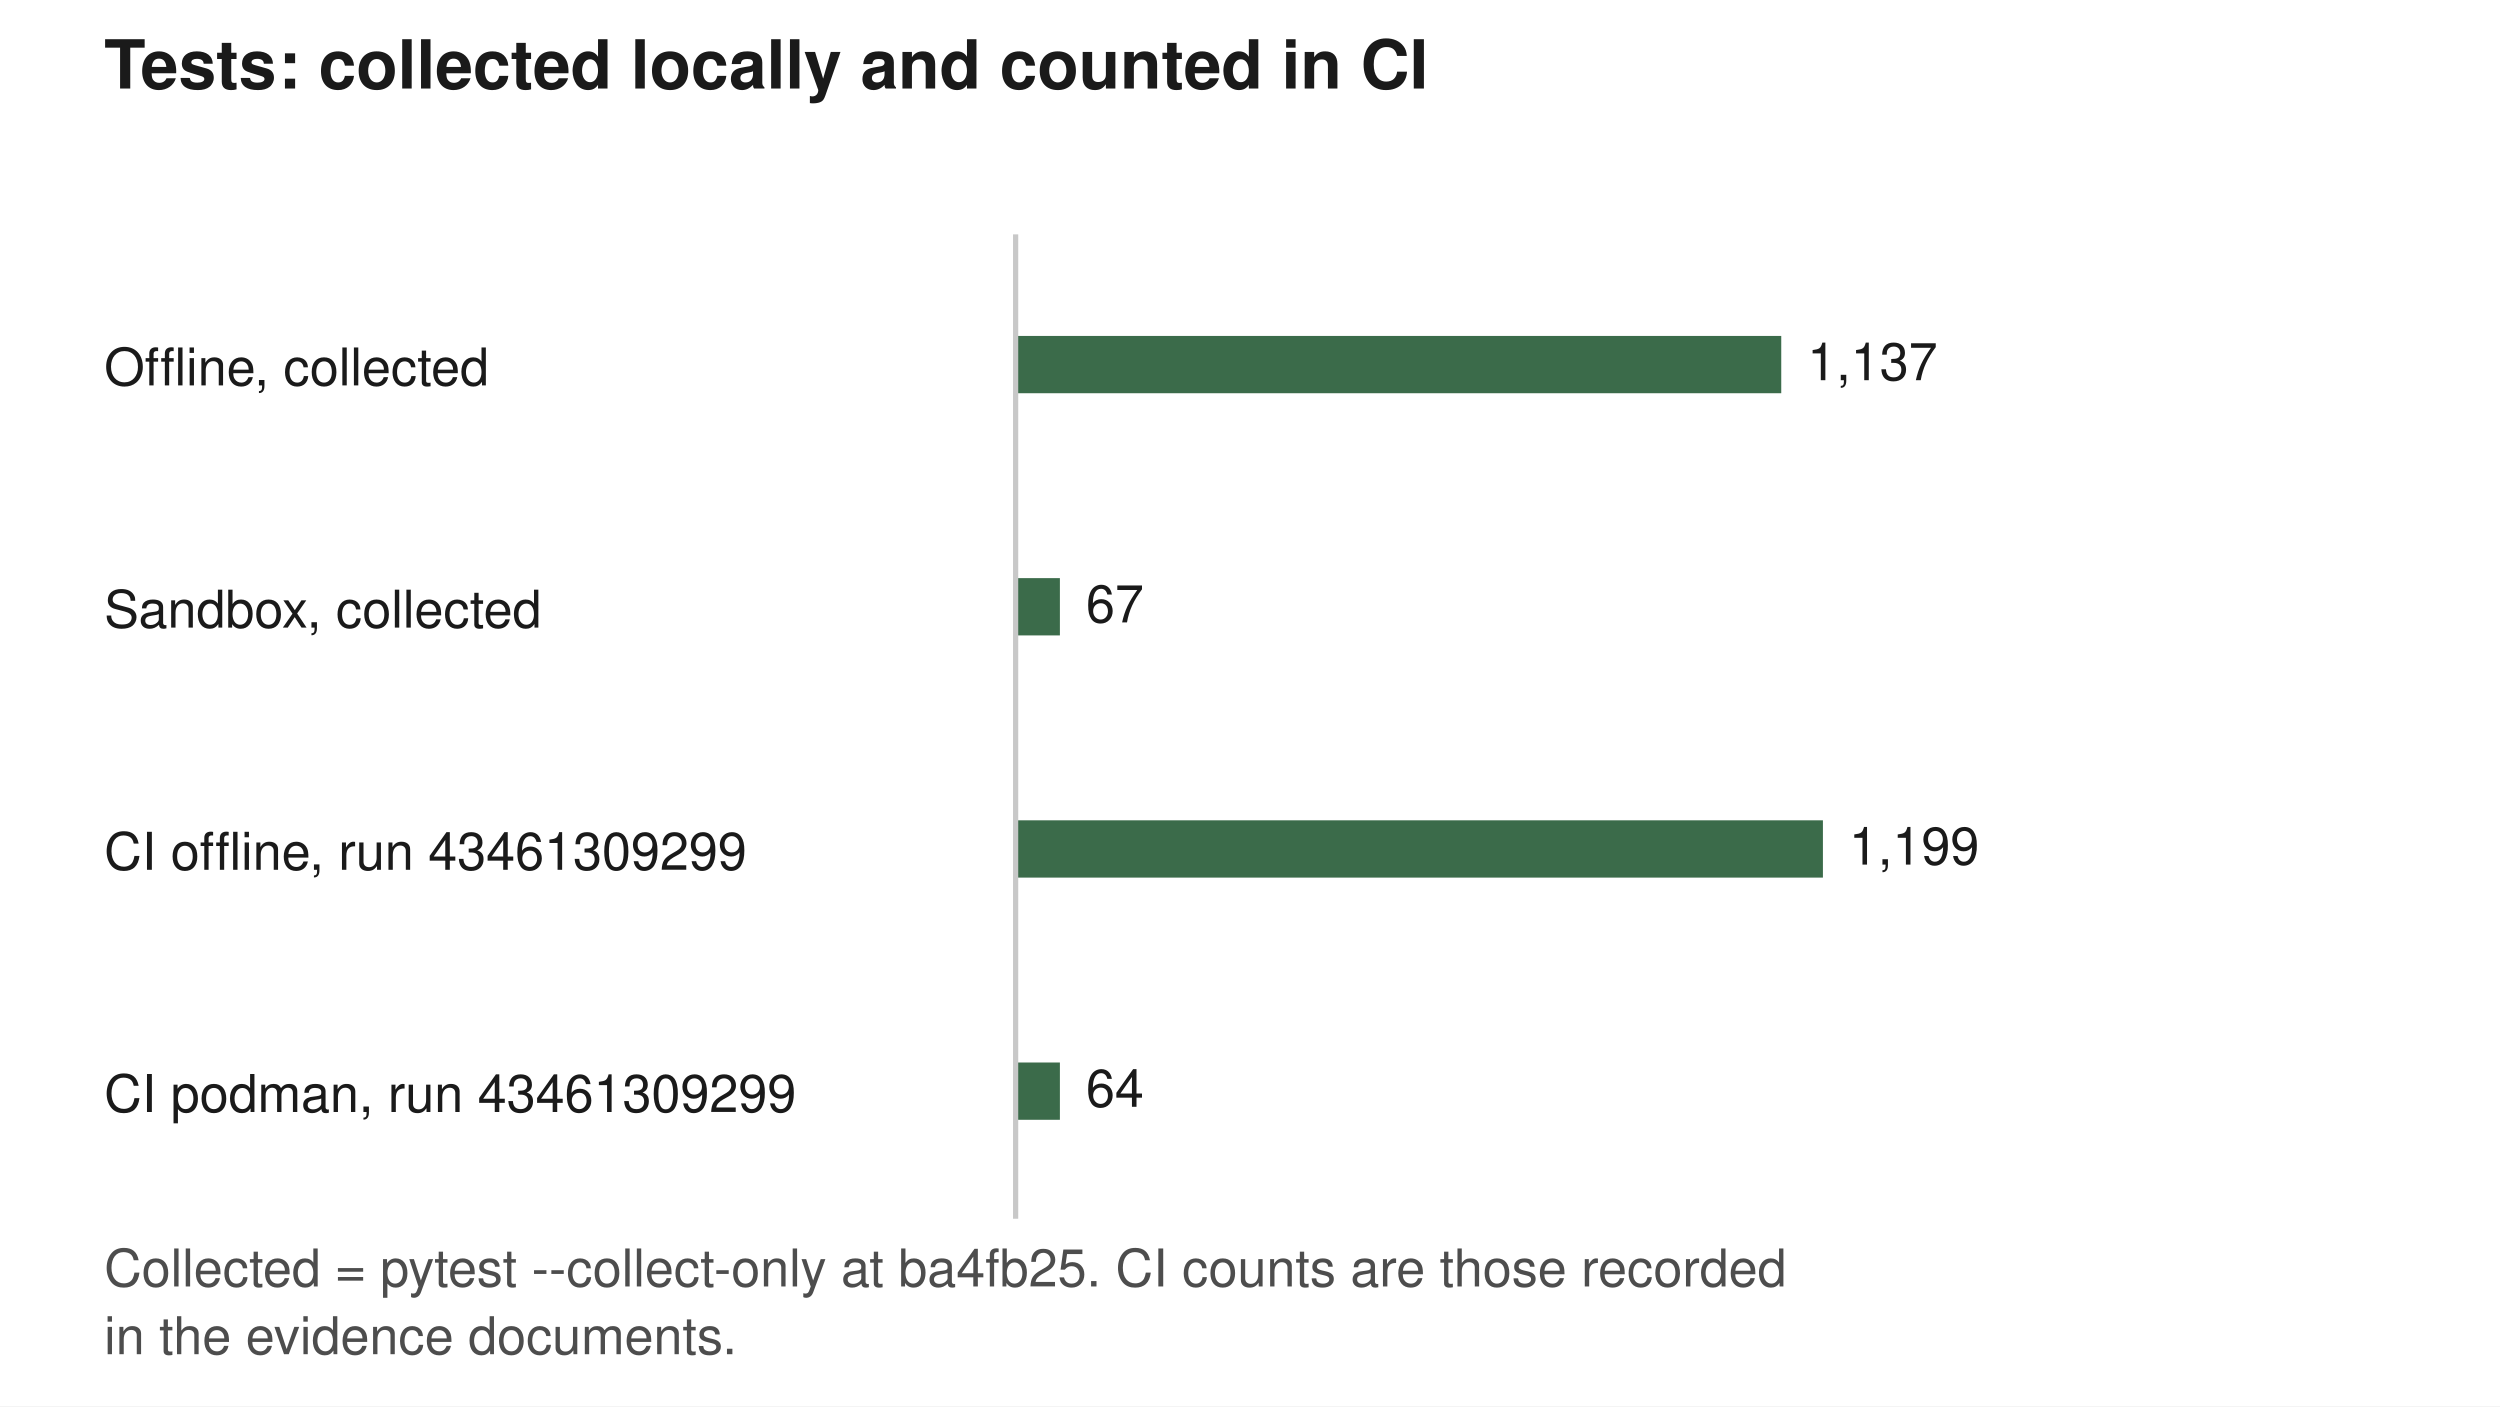
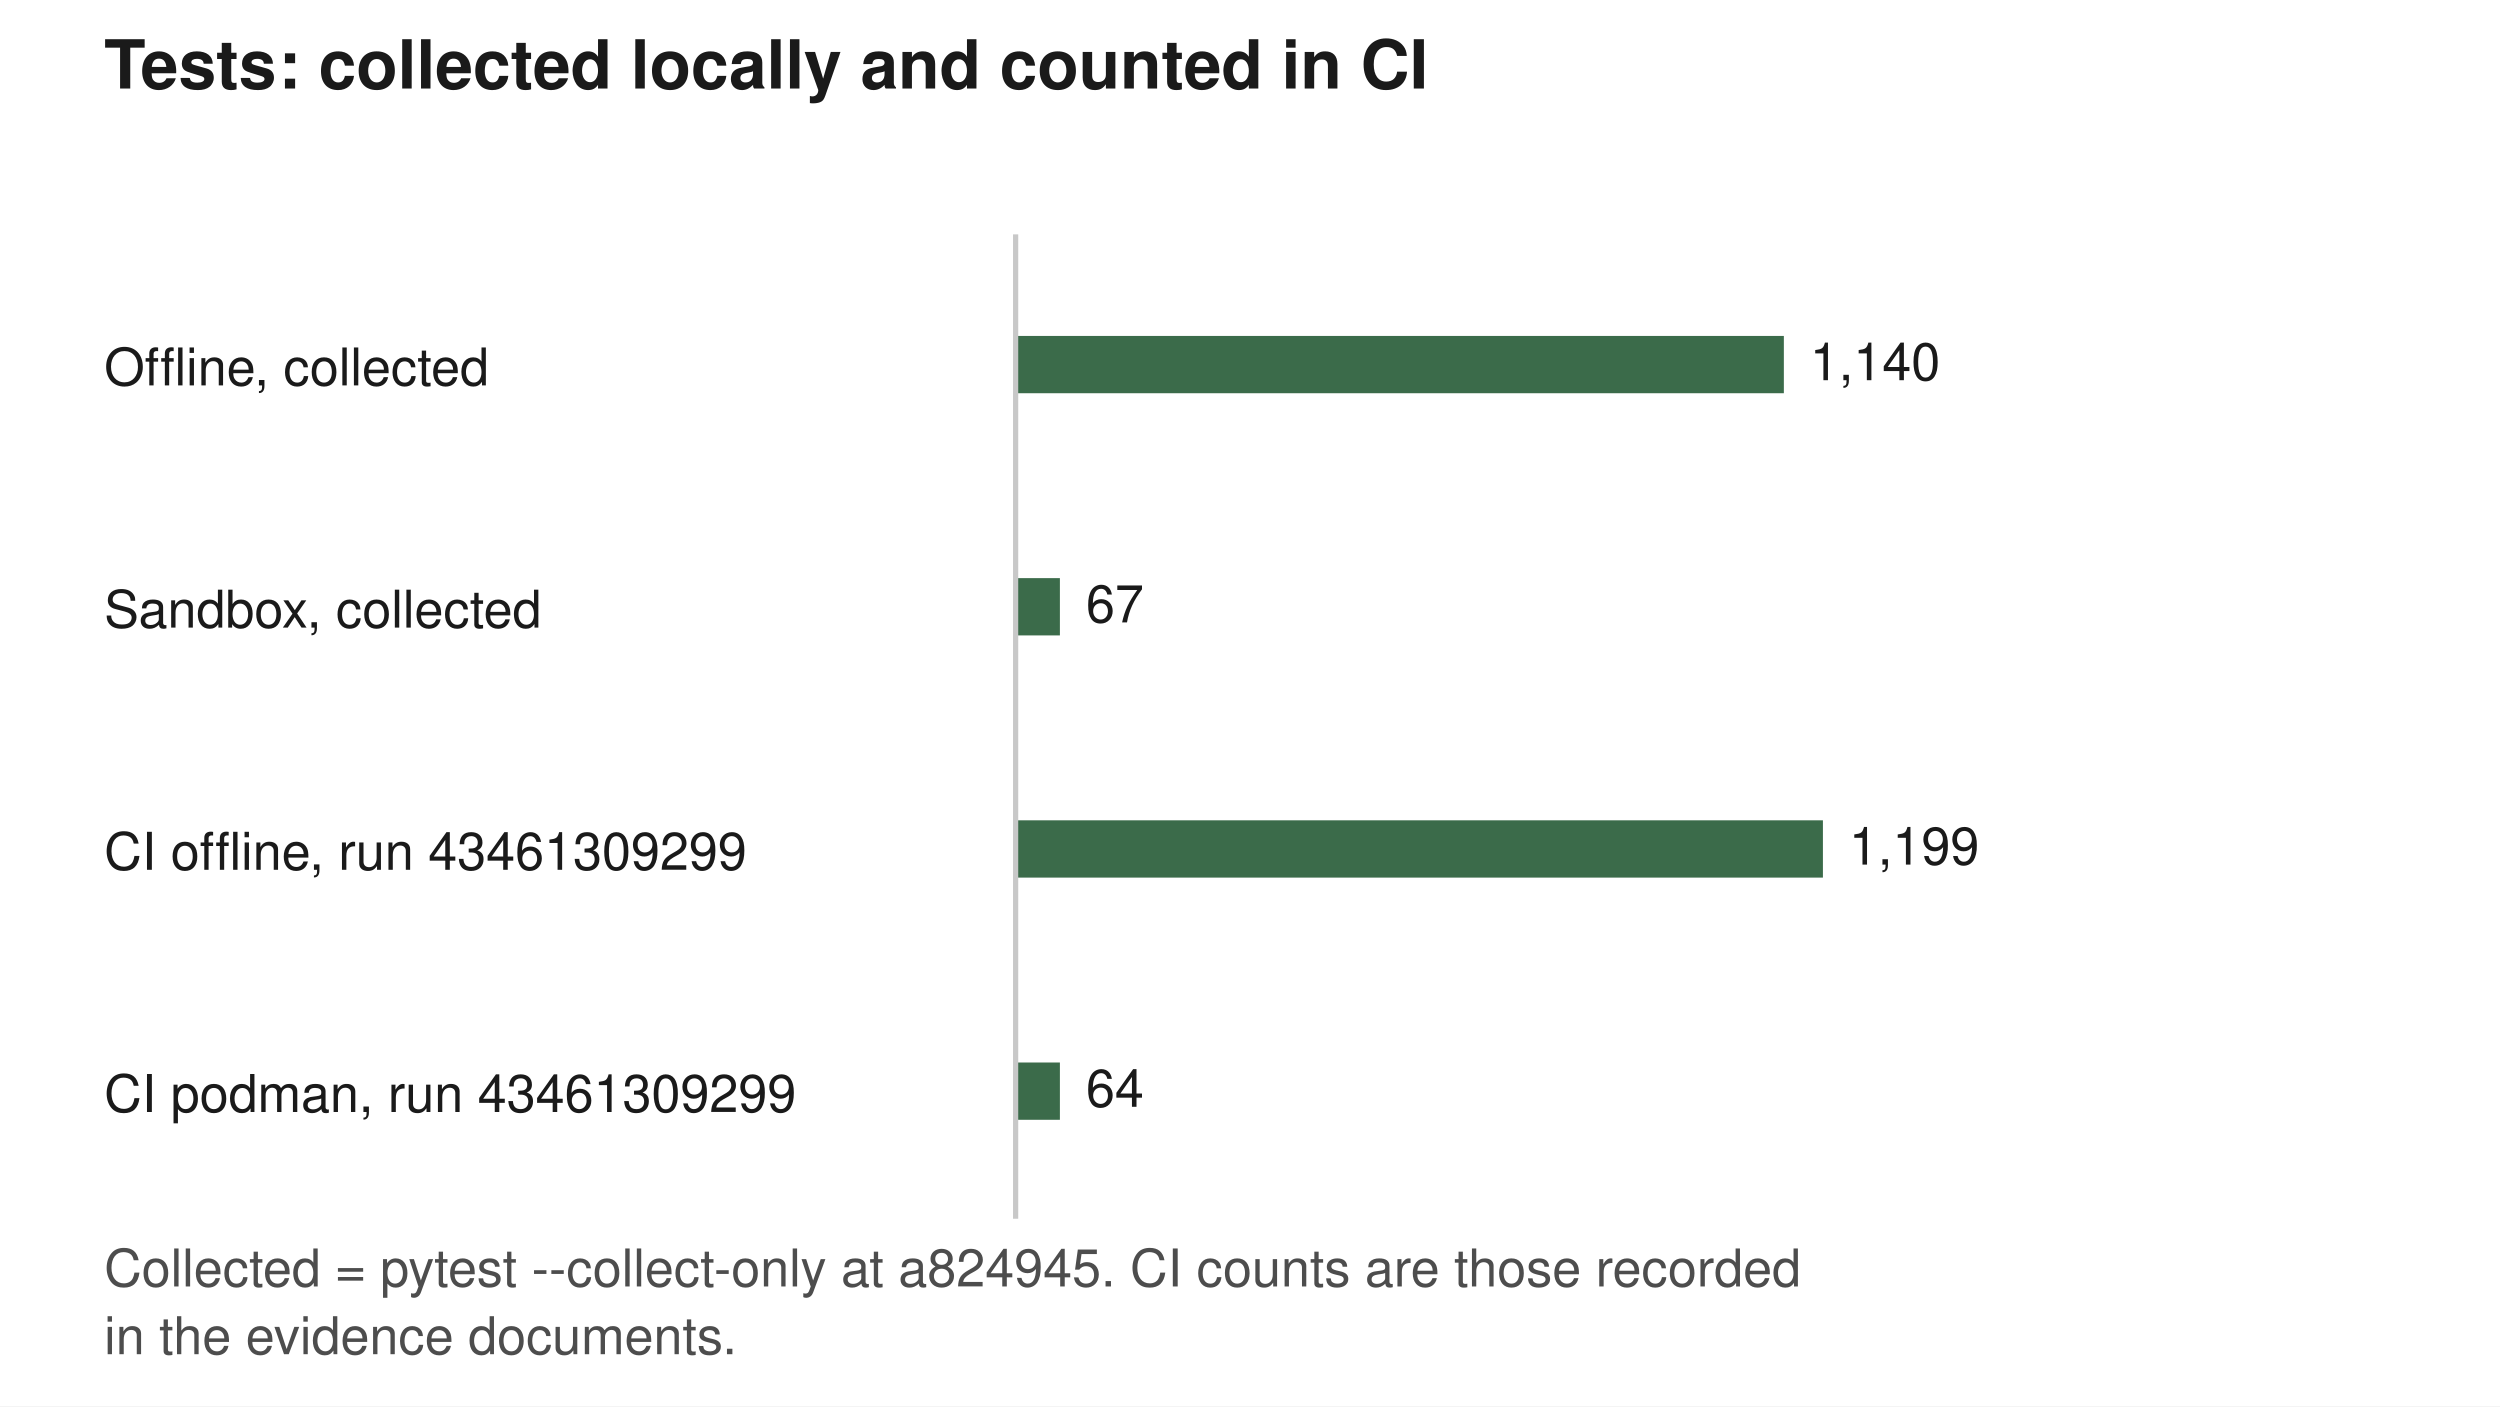
<svg xmlns="http://www.w3.org/2000/svg" viewBox="0 0 960 540" width="960" height="540" role="img" aria-labelledby="engineering-tests-title engineering-tests-desc">
  <style>text{font-family:system-ui,-apple-system,"Segoe UI",Helvetica,Arial,sans-serif}</style>
  <rect x="0" y="0" width="960" height="540" fill="#ffffff" />
  <text x="40" y="34" font-size="26" font-weight="bold" fill="#1a1a1a">Tests: collected locally and counted in CI</text>
  <text x="40" y="148" font-size="20" fill="#1a1a1a">Offline, collected</text>
-   <rect x="390" y="129" width="294" height="22" fill="#3b6b4a" stroke="none" stroke-width="2" />
-   <text x="694" y="146" font-size="20" fill="#1a1a1a">1,137</text>
+   <rect x="390" y="129" width="295" height="22" fill="#3b6b4a" stroke="none" stroke-width="2" />
+   <text x="695" y="146" font-size="20" fill="#1a1a1a">1,140</text>
  <text x="40" y="241" font-size="20" fill="#1a1a1a">Sandbox, collected</text>
  <rect x="390" y="222" width="17" height="22" fill="#3b6b4a" stroke="none" stroke-width="2" />
  <text x="417" y="239" font-size="20" fill="#1a1a1a">67</text>
  <text x="40" y="334" font-size="20" fill="#1a1a1a">CI offline, run 43461309299</text>
  <rect x="390" y="315" width="310" height="22" fill="#3b6b4a" stroke="none" stroke-width="2" />
  <text x="710" y="332" font-size="20" fill="#1a1a1a">1,199</text>
  <text x="40" y="427" font-size="20" fill="#1a1a1a">CI podman, run 43461309299</text>
  <rect x="390" y="408" width="17" height="22" fill="#3b6b4a" stroke="none" stroke-width="2" />
  <text x="417" y="425" font-size="20" fill="#1a1a1a">64</text>
  <path d="M390 90V468" stroke="#c8c8c8" stroke-width="2" fill="none" />
-   <text x="40" y="494" font-size="20" fill="#4d4d4d">Collected = pytest --collect-only at ba4fb25. CI counts are those recorded</text>
+   <text x="40" y="494" font-size="20" fill="#4d4d4d">Collected = pytest --collect-only at a824945. CI counts are those recorded</text>
  <text x="40" y="520" font-size="20" fill="#4d4d4d">in the evidence documents.</text>
</svg>
